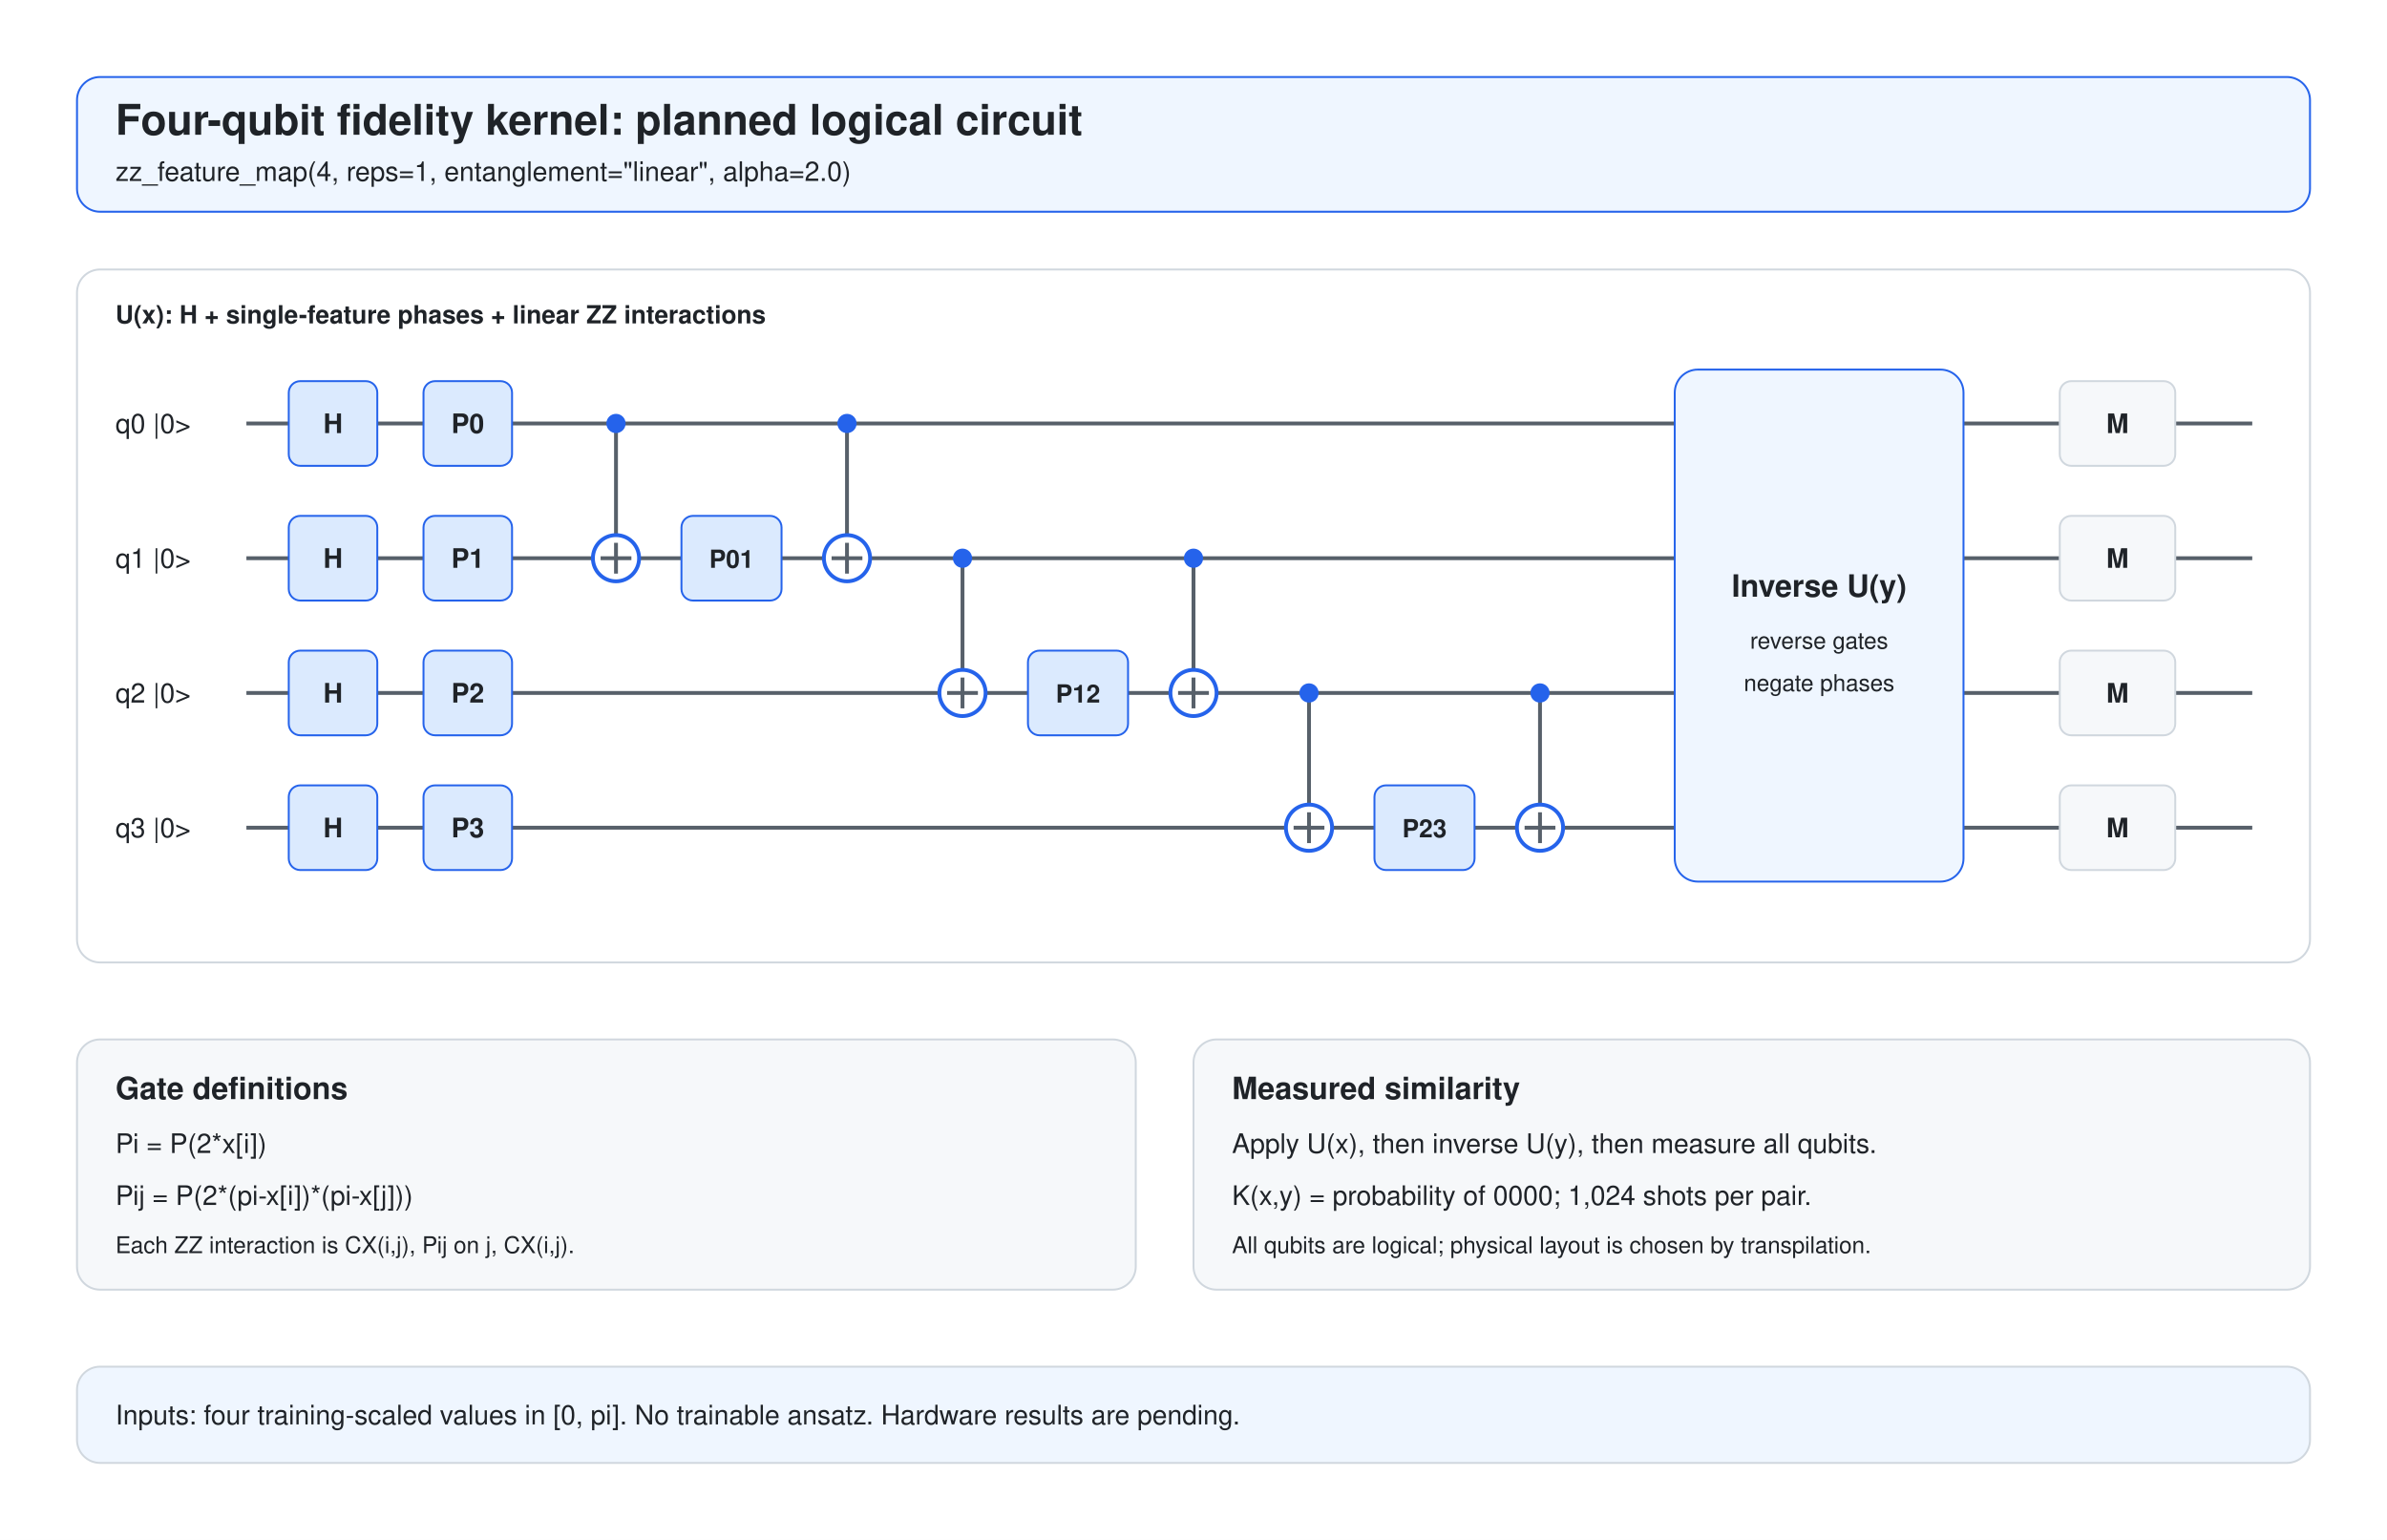
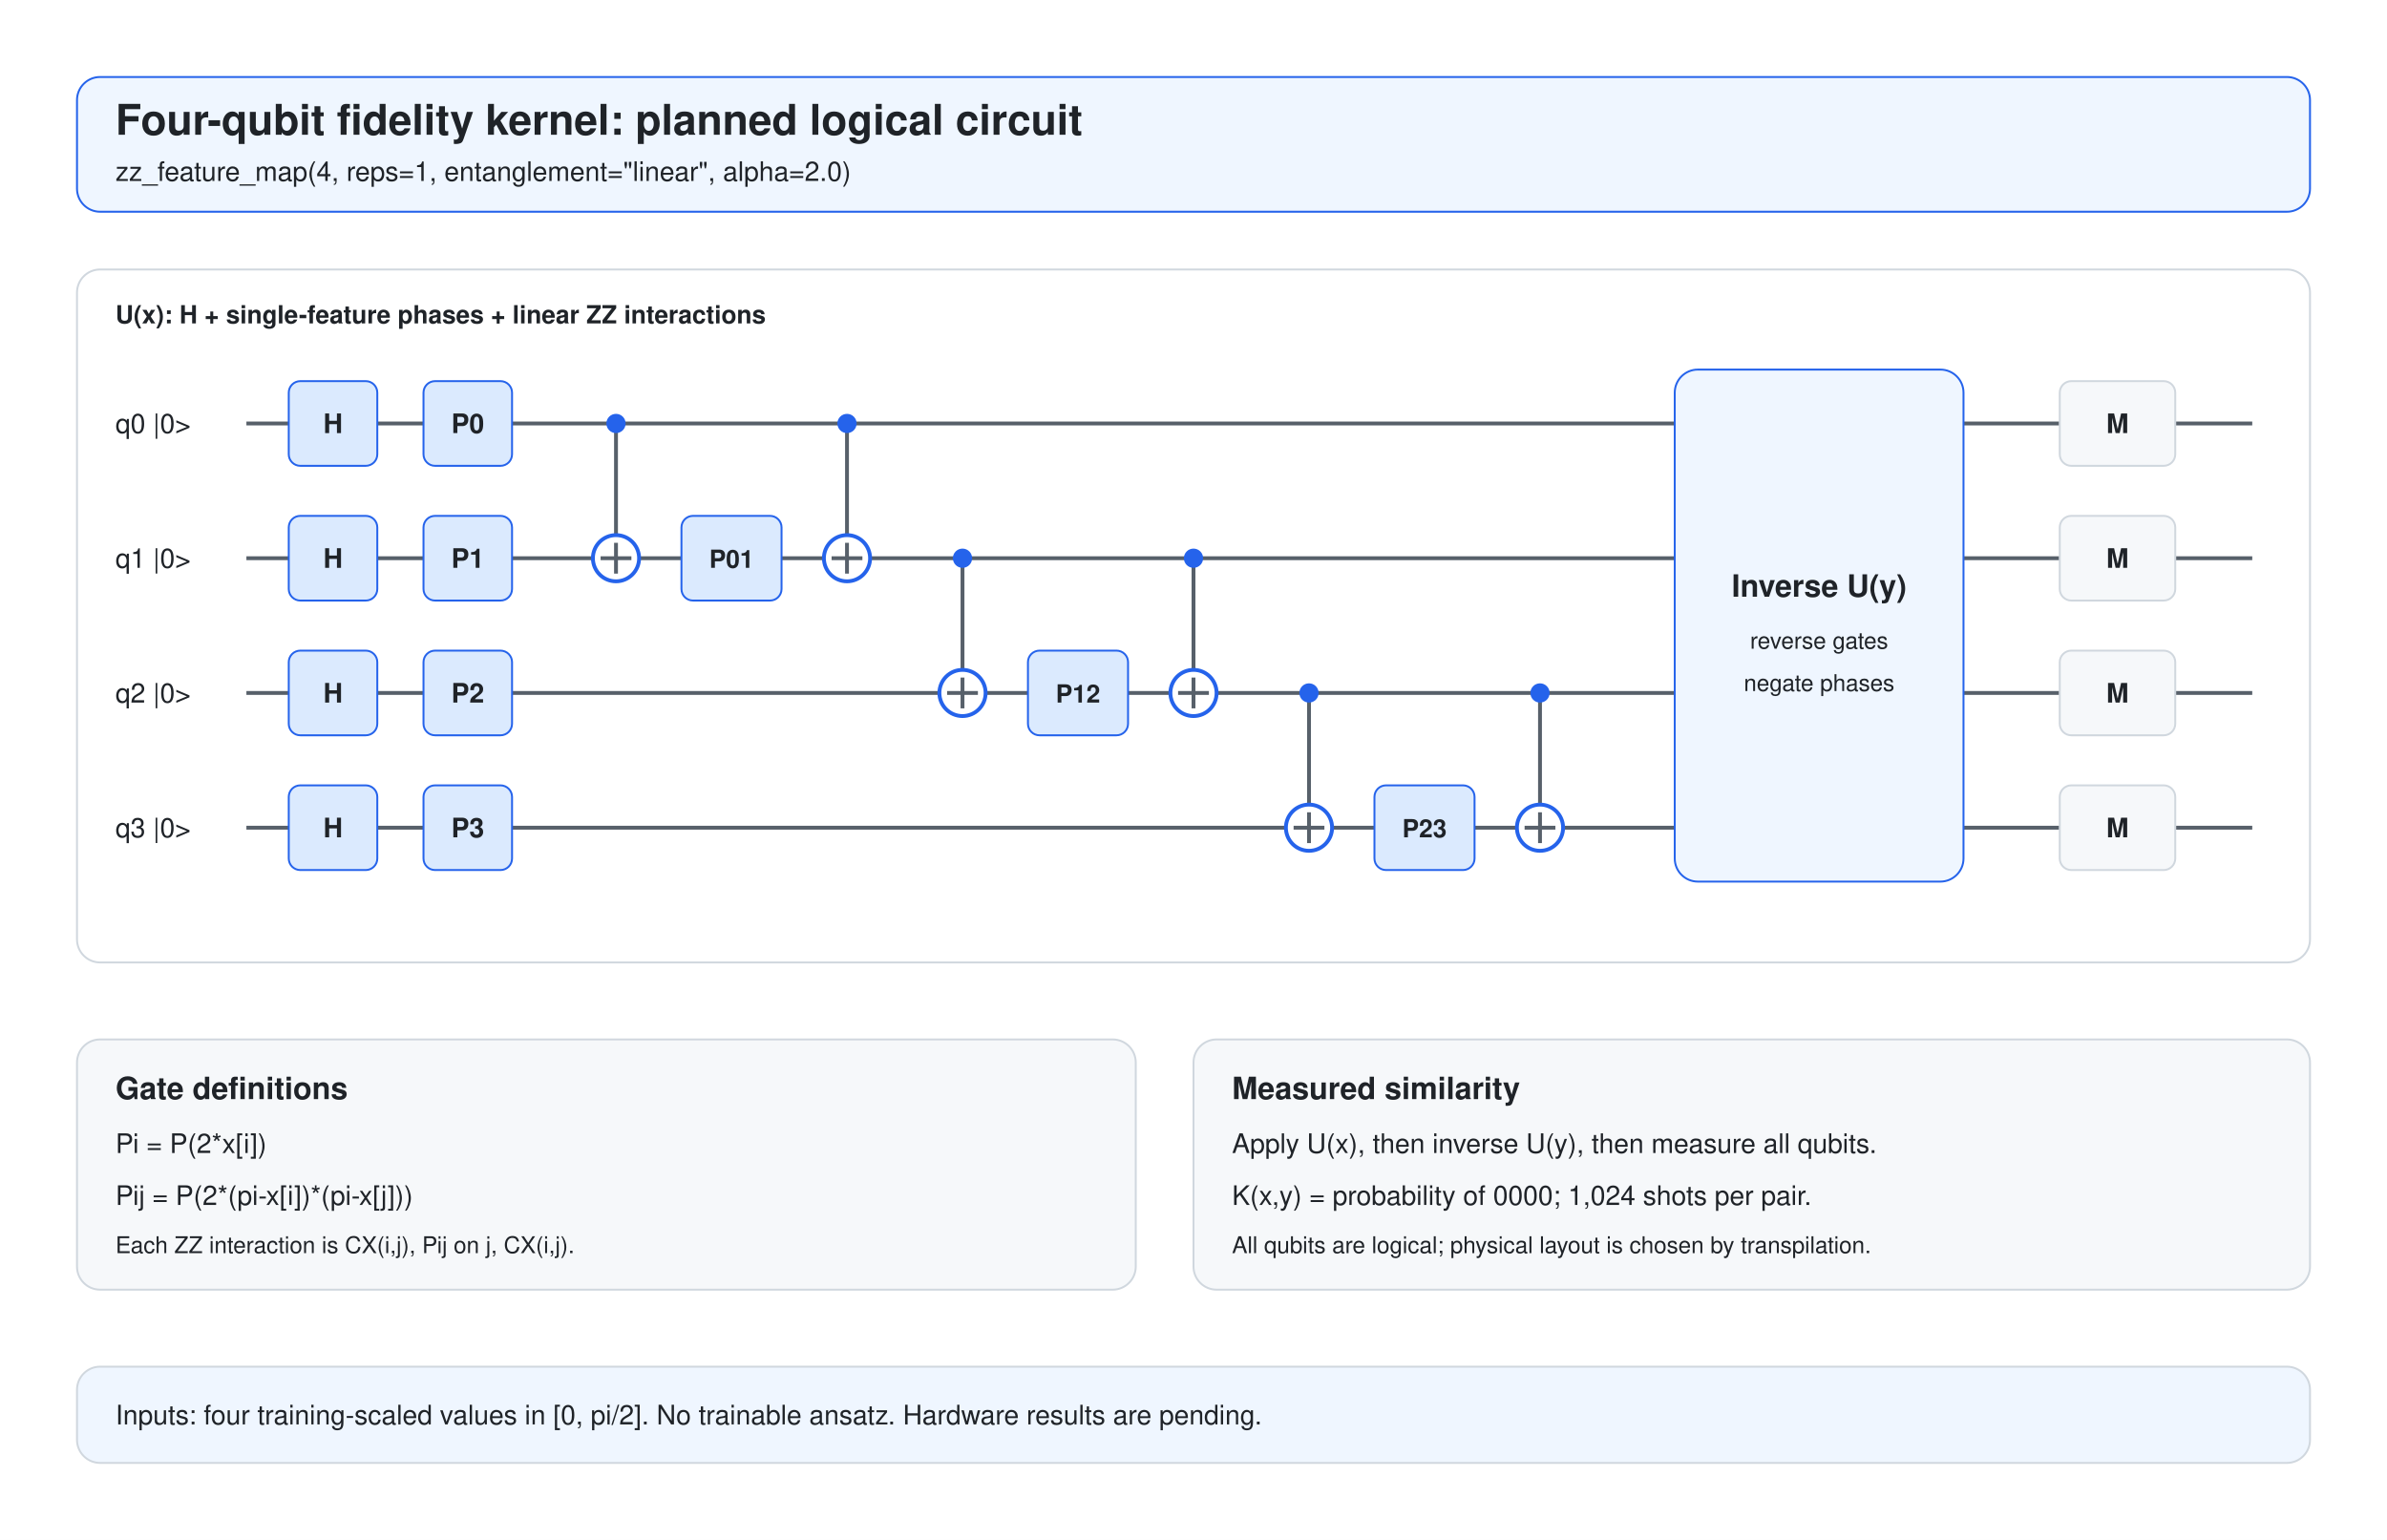
<svg xmlns="http://www.w3.org/2000/svg" viewBox="0 0 1240 800" role="img" aria-labelledby="title desc">
  <defs>
    <marker id="arrow" viewBox="0 0 10 10" refX="8" refY="5" markerWidth="6" markerHeight="6" orient="auto">
      <path d="M 0 0 L 10 5 L 0 10 z" fill="#57606a" />
    </marker>
  </defs>
  <rect width="1240" height="800" fill="#ffffff" />
  <g font-family="Segoe UI, Helvetica, Arial, sans-serif" fill="#1f2328">
    <rect x="40" y="40" width="1160" height="70" rx="12" fill="#eff6ff" stroke="#2563eb" />
    <text x="60" y="70" font-size="22" font-weight="bold" text-anchor="start">Four-qubit fidelity kernel: planned logical circuit</text>
    <text x="60" y="94" font-size="14" font-weight="normal" text-anchor="start">zz_feature_map(4, reps=1, entanglement="linear", alpha=2.0)</text>
    <rect x="40" y="140" width="1160" height="360" rx="12" fill="#ffffff" stroke="#d0d7de" />
    <text x="60" y="168" font-size="13" font-weight="bold" text-anchor="start">U(x): H + single-feature phases + linear ZZ interactions</text>
    <text x="60" y="225" font-size="14" font-weight="normal" text-anchor="start">q0 |0&gt;</text>
    <line x1="128" y1="220" x2="1170" y2="220" stroke="#57606a" stroke-width="2" />
    <rect x="150" y="198" width="46" height="44" rx="6" fill="#dbeafe" stroke="#2563eb" />
    <text x="173" y="225" font-size="14" font-weight="bold" text-anchor="middle">H</text>
    <rect x="220" y="198" width="46" height="44" rx="6" fill="#dbeafe" stroke="#2563eb" />
    <text x="243" y="225" font-size="14" font-weight="bold" text-anchor="middle">P0</text>
    <text x="60" y="295" font-size="14" font-weight="normal" text-anchor="start">q1 |0&gt;</text>
    <line x1="128" y1="290" x2="1170" y2="290" stroke="#57606a" stroke-width="2" />
    <rect x="150" y="268" width="46" height="44" rx="6" fill="#dbeafe" stroke="#2563eb" />
    <text x="173" y="295" font-size="14" font-weight="bold" text-anchor="middle">H</text>
    <rect x="220" y="268" width="46" height="44" rx="6" fill="#dbeafe" stroke="#2563eb" />
    <text x="243" y="295" font-size="14" font-weight="bold" text-anchor="middle">P1</text>
    <text x="60" y="365" font-size="14" font-weight="normal" text-anchor="start">q2 |0&gt;</text>
    <line x1="128" y1="360" x2="1170" y2="360" stroke="#57606a" stroke-width="2" />
    <rect x="150" y="338" width="46" height="44" rx="6" fill="#dbeafe" stroke="#2563eb" />
    <text x="173" y="365" font-size="14" font-weight="bold" text-anchor="middle">H</text>
    <rect x="220" y="338" width="46" height="44" rx="6" fill="#dbeafe" stroke="#2563eb" />
    <text x="243" y="365" font-size="14" font-weight="bold" text-anchor="middle">P2</text>
    <text x="60" y="435" font-size="14" font-weight="normal" text-anchor="start">q3 |0&gt;</text>
    <line x1="128" y1="430" x2="1170" y2="430" stroke="#57606a" stroke-width="2" />
    <rect x="150" y="408" width="46" height="44" rx="6" fill="#dbeafe" stroke="#2563eb" />
    <text x="173" y="435" font-size="14" font-weight="bold" text-anchor="middle">H</text>
    <rect x="220" y="408" width="46" height="44" rx="6" fill="#dbeafe" stroke="#2563eb" />
    <text x="243" y="435" font-size="14" font-weight="bold" text-anchor="middle">P3</text>
    <line x1="320" y1="220" x2="320" y2="290" stroke="#57606a" stroke-width="2" />
    <circle cx="320" cy="220" r="5" fill="#2563eb" />
    <circle cx="320" cy="290" r="12" fill="#ffffff" stroke="#2563eb" stroke-width="2" />
    <line x1="312" y1="290" x2="328" y2="290" stroke="#57606a" stroke-width="2" />
    <line x1="320" y1="282" x2="320" y2="298" stroke="#57606a" stroke-width="2" />
    <rect x="354" y="268" width="52" height="44" rx="6" fill="#dbeafe" stroke="#2563eb" />
    <text x="380" y="295" font-size="13" font-weight="bold" text-anchor="middle">P01</text>
    <line x1="440" y1="220" x2="440" y2="290" stroke="#57606a" stroke-width="2" />
    <circle cx="440" cy="220" r="5" fill="#2563eb" />
    <circle cx="440" cy="290" r="12" fill="#ffffff" stroke="#2563eb" stroke-width="2" />
    <line x1="432" y1="290" x2="448" y2="290" stroke="#57606a" stroke-width="2" />
    <line x1="440" y1="282" x2="440" y2="298" stroke="#57606a" stroke-width="2" />
    <line x1="500" y1="290" x2="500" y2="360" stroke="#57606a" stroke-width="2" />
    <circle cx="500" cy="290" r="5" fill="#2563eb" />
    <circle cx="500" cy="360" r="12" fill="#ffffff" stroke="#2563eb" stroke-width="2" />
    <line x1="492" y1="360" x2="508" y2="360" stroke="#57606a" stroke-width="2" />
    <line x1="500" y1="352" x2="500" y2="368" stroke="#57606a" stroke-width="2" />
    <rect x="534" y="338" width="52" height="44" rx="6" fill="#dbeafe" stroke="#2563eb" />
    <text x="560" y="365" font-size="13" font-weight="bold" text-anchor="middle">P12</text>
    <line x1="620" y1="290" x2="620" y2="360" stroke="#57606a" stroke-width="2" />
    <circle cx="620" cy="290" r="5" fill="#2563eb" />
    <circle cx="620" cy="360" r="12" fill="#ffffff" stroke="#2563eb" stroke-width="2" />
    <line x1="612" y1="360" x2="628" y2="360" stroke="#57606a" stroke-width="2" />
    <line x1="620" y1="352" x2="620" y2="368" stroke="#57606a" stroke-width="2" />
    <line x1="680" y1="360" x2="680" y2="430" stroke="#57606a" stroke-width="2" />
    <circle cx="680" cy="360" r="5" fill="#2563eb" />
    <circle cx="680" cy="430" r="12" fill="#ffffff" stroke="#2563eb" stroke-width="2" />
    <line x1="672" y1="430" x2="688" y2="430" stroke="#57606a" stroke-width="2" />
    <line x1="680" y1="422" x2="680" y2="438" stroke="#57606a" stroke-width="2" />
    <rect x="714" y="408" width="52" height="44" rx="6" fill="#dbeafe" stroke="#2563eb" />
    <text x="740" y="435" font-size="13" font-weight="bold" text-anchor="middle">P23</text>
    <line x1="800" y1="360" x2="800" y2="430" stroke="#57606a" stroke-width="2" />
    <circle cx="800" cy="360" r="5" fill="#2563eb" />
    <circle cx="800" cy="430" r="12" fill="#ffffff" stroke="#2563eb" stroke-width="2" />
    <line x1="792" y1="430" x2="808" y2="430" stroke="#57606a" stroke-width="2" />
    <line x1="800" y1="422" x2="800" y2="438" stroke="#57606a" stroke-width="2" />
    <rect x="870" y="192" width="150" height="266" rx="12" fill="#eff6ff" stroke="#2563eb" />
    <text x="945" y="310" font-size="16" font-weight="bold" text-anchor="middle">Inverse U(y)</text>
    <text x="945" y="337" font-size="12" font-weight="normal" text-anchor="middle">reverse gates</text>
    <text x="945" y="359" font-size="12" font-weight="normal" text-anchor="middle">negate phases</text>
    <rect x="1070" y="198" width="60" height="44" rx="6" fill="#f6f8fa" stroke="#d0d7de" />
    <text x="1100" y="225" font-size="14" font-weight="bold" text-anchor="middle">M</text>
    <rect x="1070" y="268" width="60" height="44" rx="6" fill="#f6f8fa" stroke="#d0d7de" />
    <text x="1100" y="295" font-size="14" font-weight="bold" text-anchor="middle">M</text>
    <rect x="1070" y="338" width="60" height="44" rx="6" fill="#f6f8fa" stroke="#d0d7de" />
    <text x="1100" y="365" font-size="14" font-weight="bold" text-anchor="middle">M</text>
    <rect x="1070" y="408" width="60" height="44" rx="6" fill="#f6f8fa" stroke="#d0d7de" />
    <text x="1100" y="435" font-size="14" font-weight="bold" text-anchor="middle">M</text>
    <rect x="40" y="540" width="550" height="130" rx="12" fill="#f6f8fa" stroke="#d0d7de" />
    <text x="60" y="571" font-size="16" font-weight="bold" text-anchor="start">Gate definitions</text>
    <text x="60" y="599" font-size="14" font-weight="normal" text-anchor="start">Pi = P(2*x[i])</text>
    <text x="60" y="626" font-size="14" font-weight="normal" text-anchor="start">Pij = P(2*(pi-x[i])*(pi-x[j]))</text>
    <text x="60" y="651" font-size="12" font-weight="normal" text-anchor="start">Each ZZ interaction is CX(i,j), Pij on j, CX(i,j).</text>
    <rect x="620" y="540" width="580" height="130" rx="12" fill="#f6f8fa" stroke="#d0d7de" />
    <text x="640" y="571" font-size="16" font-weight="bold" text-anchor="start">Measured similarity</text>
    <text x="640" y="599" font-size="14" font-weight="normal" text-anchor="start">Apply U(x), then inverse U(y), then measure all qubits.</text>
    <text x="640" y="626" font-size="14" font-weight="normal" text-anchor="start">K(x,y) = probability of 0000; 1,024 shots per pair.</text>
    <text x="640" y="651" font-size="12" font-weight="normal" text-anchor="start">All qubits are logical; physical layout is chosen by transpilation.</text>
    <rect x="40" y="710" width="1160" height="50" rx="12" fill="#eff6ff" stroke="#d0d7de" />
-     <text x="60" y="740" font-size="14" font-weight="normal" text-anchor="start">Inputs: four training-scaled values in [0, pi]. No trainable ansatz. Hardware results are pending.</text>
+     <text x="60" y="740" font-size="14" font-weight="normal" text-anchor="start">Inputs: four training-scaled values in [0, pi/2]. No trainable ansatz. Hardware results are pending.</text>
  </g>
</svg>
